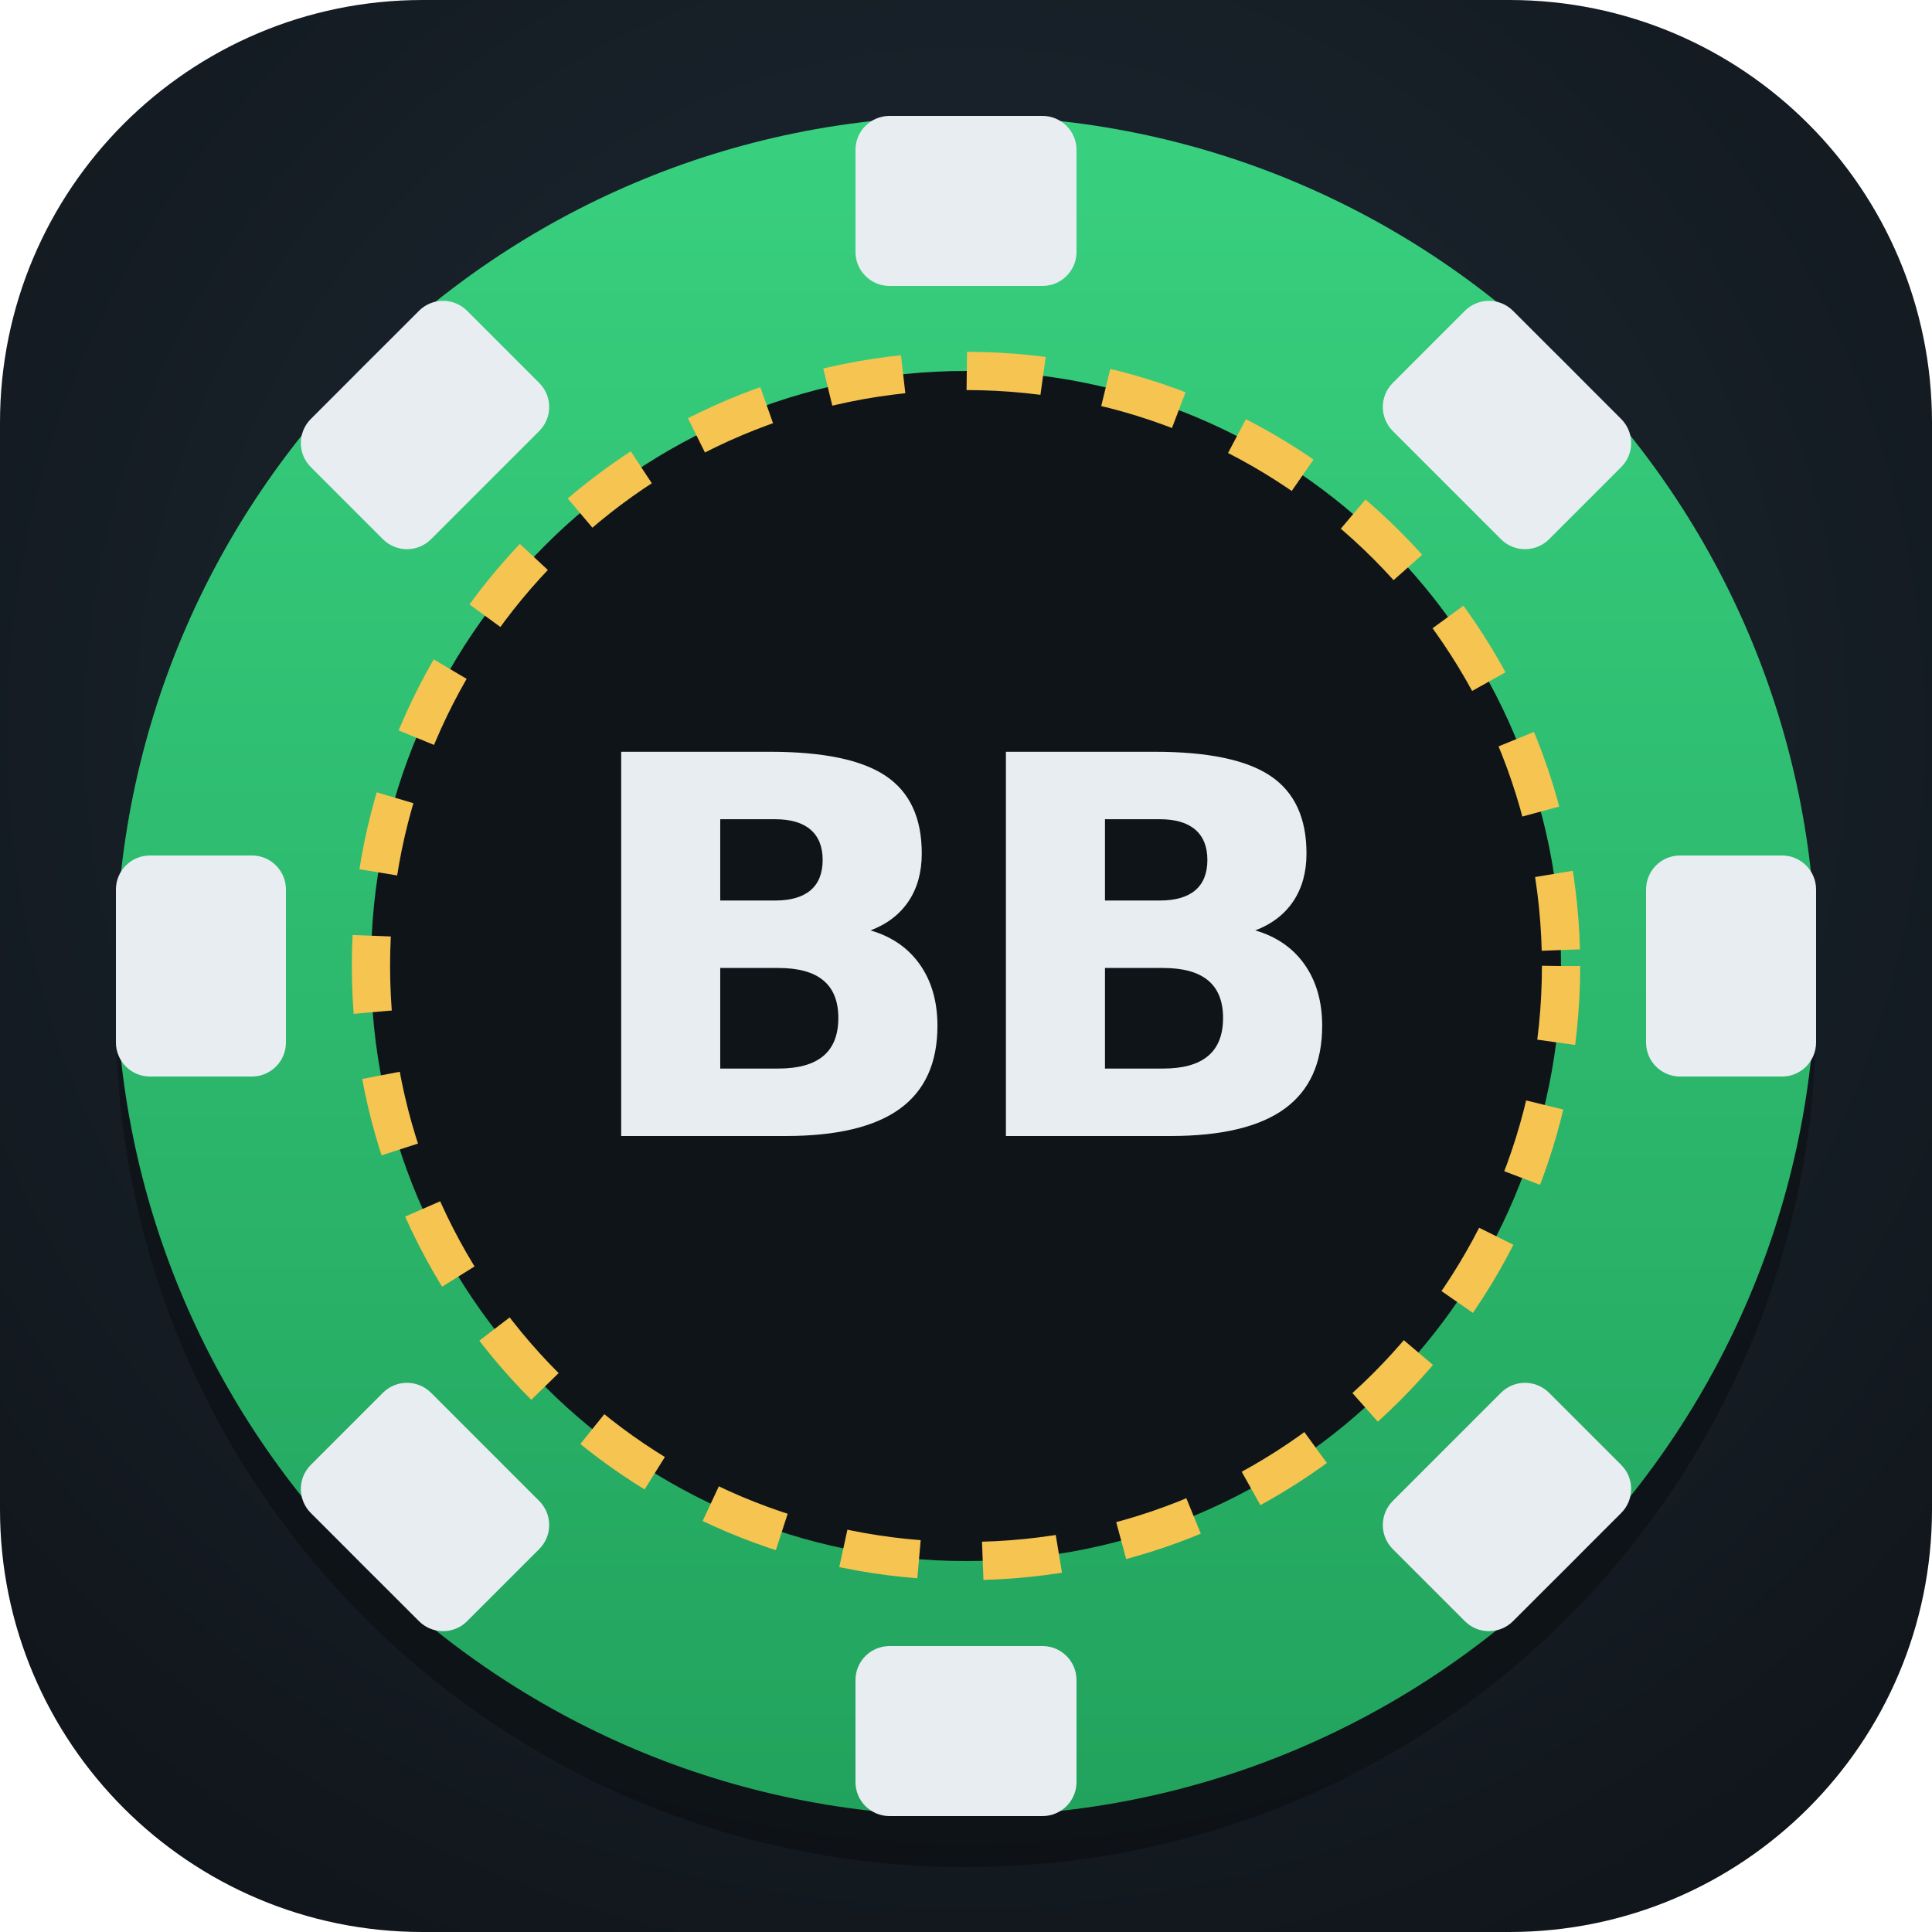
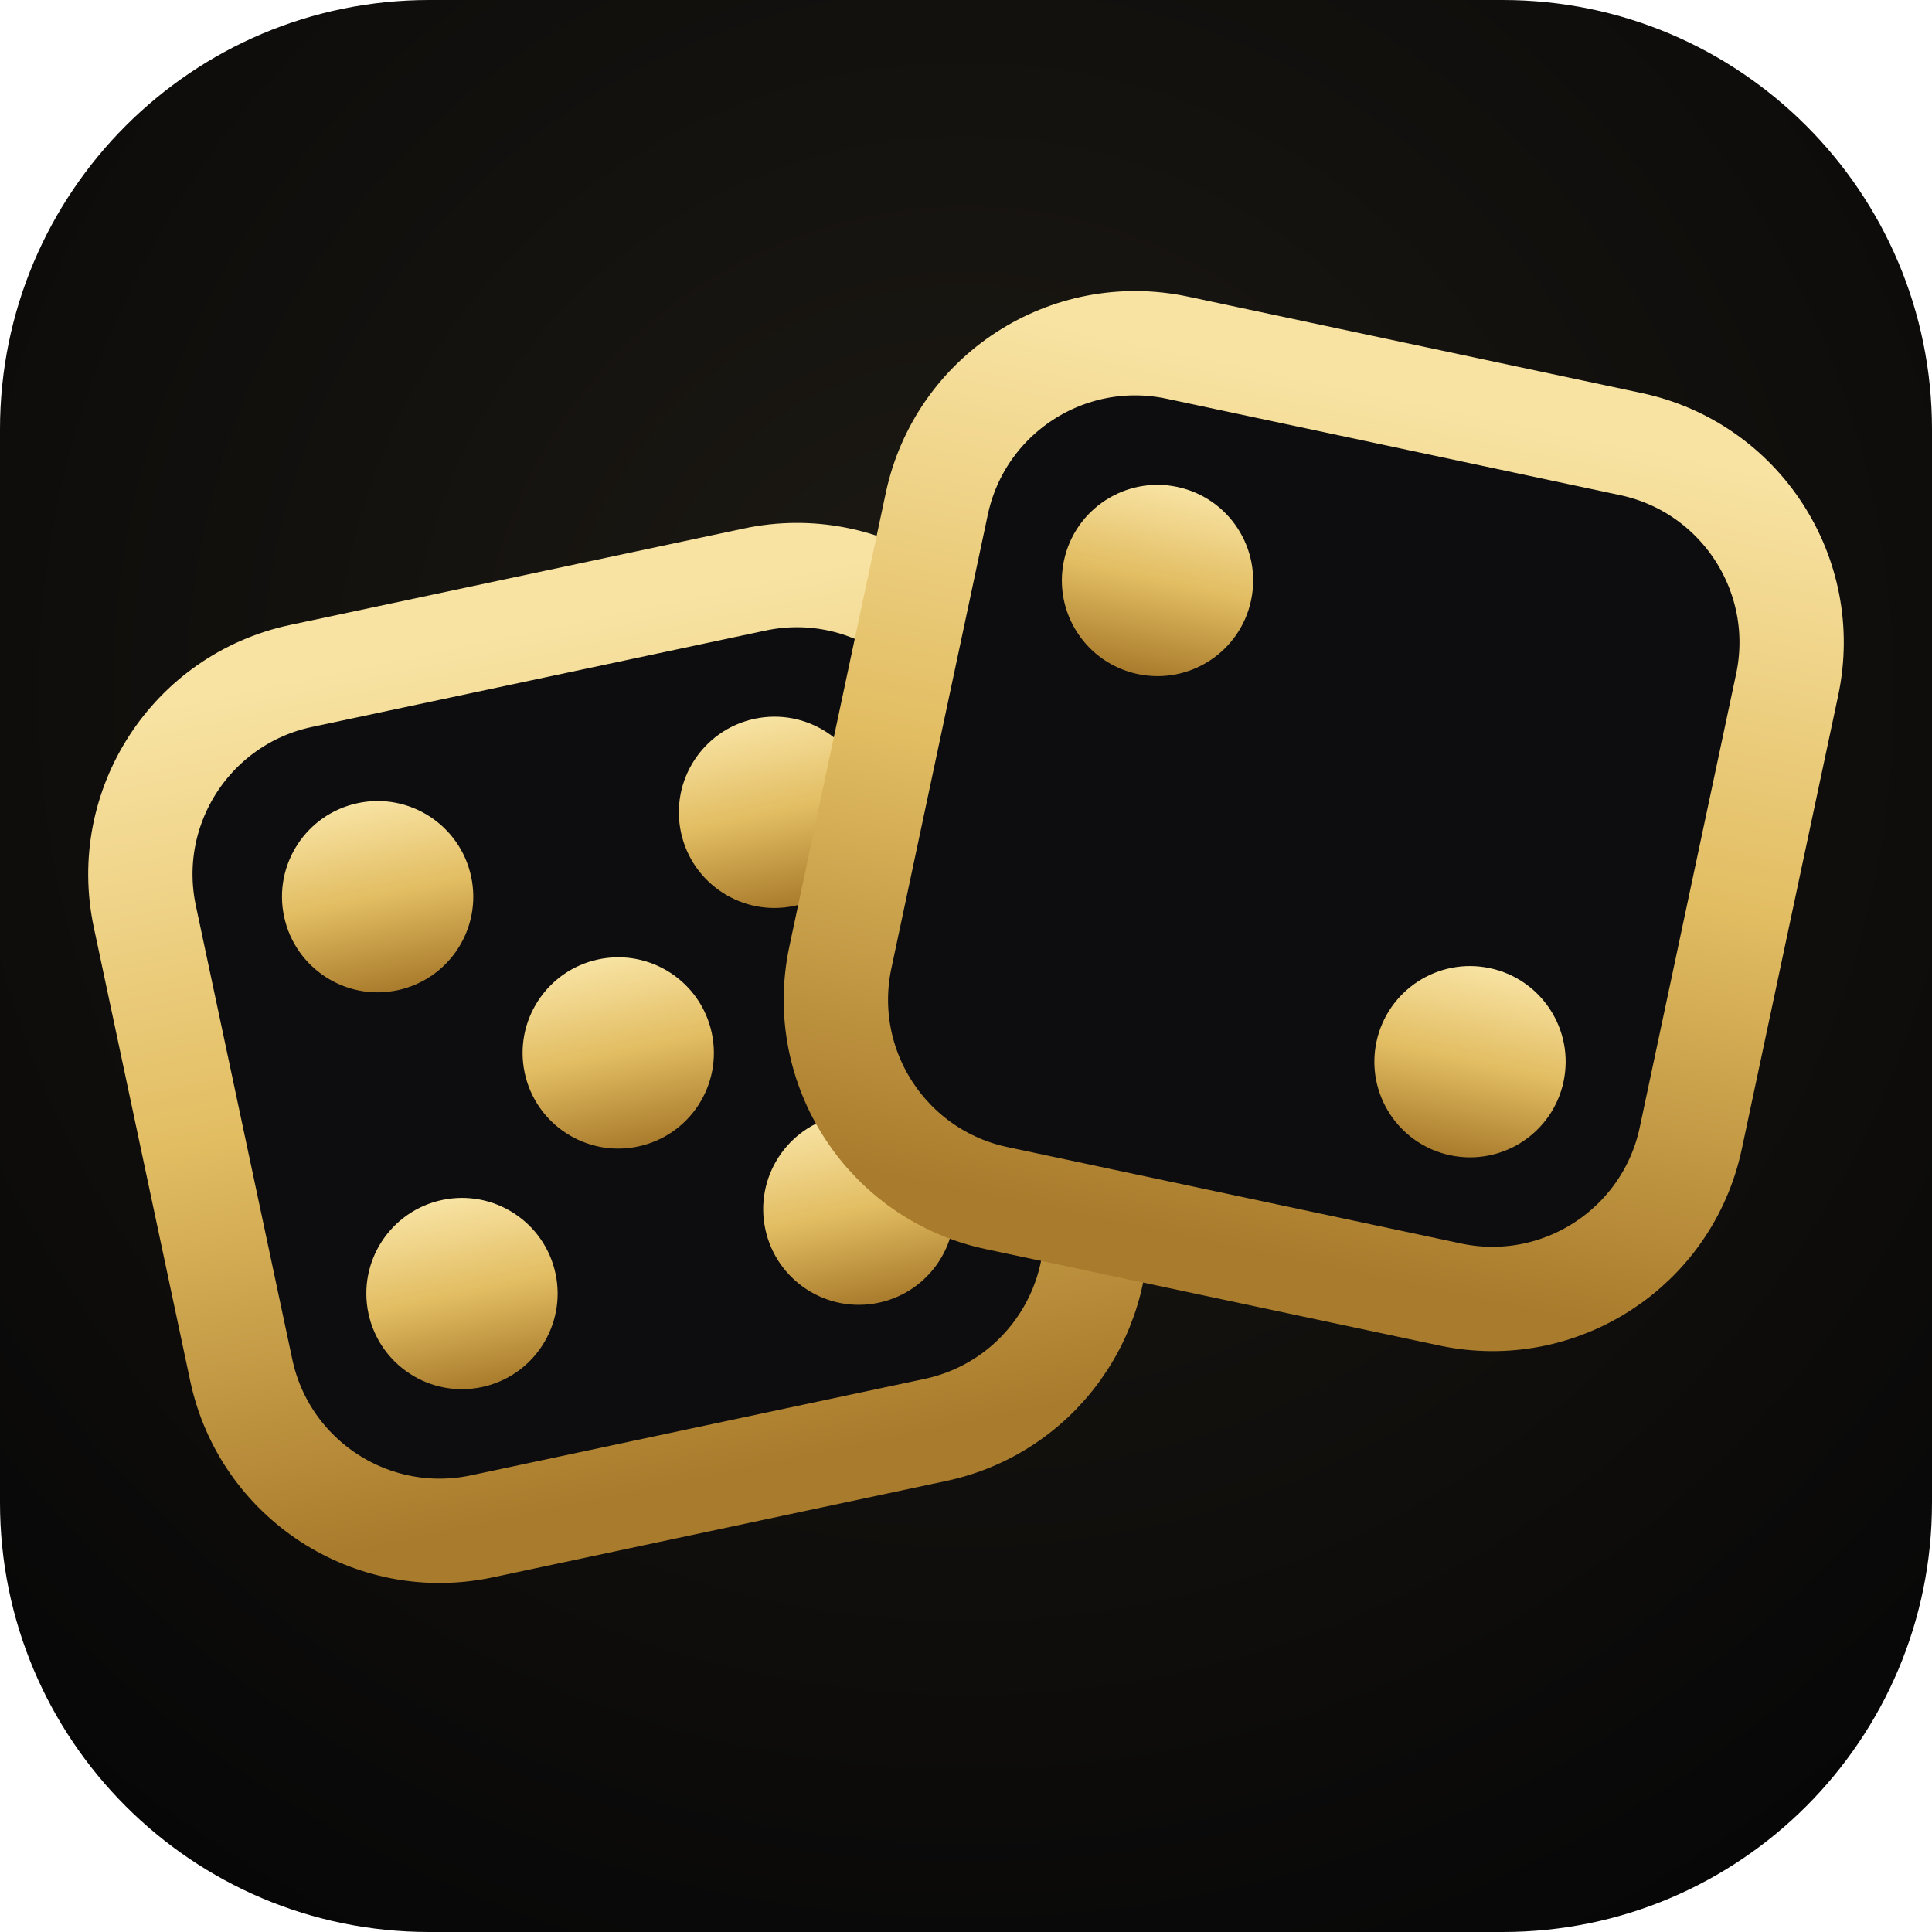
- <svg xmlns="http://www.w3.org/2000/svg" viewBox="0 0 512 512" width="512" height="512">
+ <svg xmlns="http://www.w3.org/2000/svg" viewBox="0 0 180 180" width="180" height="180">
  <defs>
-     <radialGradient id="bg" cx="50%" cy="38%" r="75%">
-       <stop offset="0" stop-color="#1f2b36" />
-       <stop offset="1" stop-color="#0f1419" />
+     <radialGradient id="bg" cx="50%" cy="36%" r="80%">
+       <stop offset="0" stop-color="#1d1a14" />
+       <stop offset="1" stop-color="#050506" />
    </radialGradient>
-     <linearGradient id="chip" x1="0" y1="0" x2="0" y2="1">
-       <stop offset="0" stop-color="#38d07f" />
-       <stop offset="1" stop-color="#22a35d" />
+     <linearGradient id="g" x1="0" y1="0" x2="0" y2="1">
+       <stop offset="0" stop-color="#f8e3a3" />
+       <stop offset="0.5" stop-color="#e2bd62" />
+       <stop offset="1" stop-color="#a97b2c" />
    </linearGradient>
  </defs>
-   <rect width="512" height="512" rx="112" fill="url(#bg)" />
-   <circle cx="256" cy="269.517" r="225.28" fill="#000" opacity="0.28" />
-   <circle cx="256" cy="256" r="225.28" fill="url(#chip)" />
-   <rect x="226.714" y="30.72" width="58.573" height="45.056" rx="9.011" fill="#e8edf2" transform="rotate(0 256 256)" />
-   <rect x="226.714" y="30.72" width="58.573" height="45.056" rx="9.011" fill="#e8edf2" transform="rotate(45 256 256)" />
-   <rect x="226.714" y="30.72" width="58.573" height="45.056" rx="9.011" fill="#e8edf2" transform="rotate(90 256 256)" />
-   <rect x="226.714" y="30.72" width="58.573" height="45.056" rx="9.011" fill="#e8edf2" transform="rotate(135 256 256)" />
-   <rect x="226.714" y="30.72" width="58.573" height="45.056" rx="9.011" fill="#e8edf2" transform="rotate(180 256 256)" />
-   <rect x="226.714" y="30.72" width="58.573" height="45.056" rx="9.011" fill="#e8edf2" transform="rotate(225 256 256)" />
-   <rect x="226.714" y="30.72" width="58.573" height="45.056" rx="9.011" fill="#e8edf2" transform="rotate(270 256 256)" />
-   <rect x="226.714" y="30.72" width="58.573" height="45.056" rx="9.011" fill="#e8edf2" transform="rotate(315 256 256)" />
-   <circle cx="256" cy="256" r="157.696" fill="#0f1419" />
-   <circle cx="256" cy="256" r="157.696" fill="none" stroke="#f5c451" stroke-width="10.138" stroke-dasharray="20.275 16.896" />
-   <text x="256" y="301.056" text-anchor="middle" font-family="DejaVu Sans, Arial, sans-serif" font-weight="800" font-size="139.674" letter-spacing="-4.506" fill="#e8edf2">BB</text>
+   <rect width="180" height="180" rx="40" fill="url(#bg)" />
+   <g transform="translate(90 90) scale(2.7) translate(-32 -33)">
+     <g transform="rotate(-12 20 36)">
+       <rect x="5" y="21" width="30" height="30" rx="7" fill="#0d0d10" stroke="url(#g)" stroke-width="3.6" />
+       <circle cx="13" cy="29" r="3.3" fill="url(#g)" />
+       <circle cx="27" cy="29" r="3.3" fill="url(#g)" />
+       <circle cx="20" cy="36" r="3.3" fill="url(#g)" />
+       <circle cx="13" cy="43" r="3.3" fill="url(#g)" />
+       <circle cx="27" cy="43" r="3.3" fill="url(#g)" />
+     </g>
+     <g transform="rotate(12 44 28)">
+       <rect x="29" y="13" width="30" height="30" rx="7" fill="#0d0d10" stroke="url(#g)" stroke-width="3.6" />
+       <circle cx="37" cy="21" r="3.3" fill="url(#g)" />
+       <circle cx="51" cy="35" r="3.3" fill="url(#g)" />
+     </g>
+   </g>
</svg>
